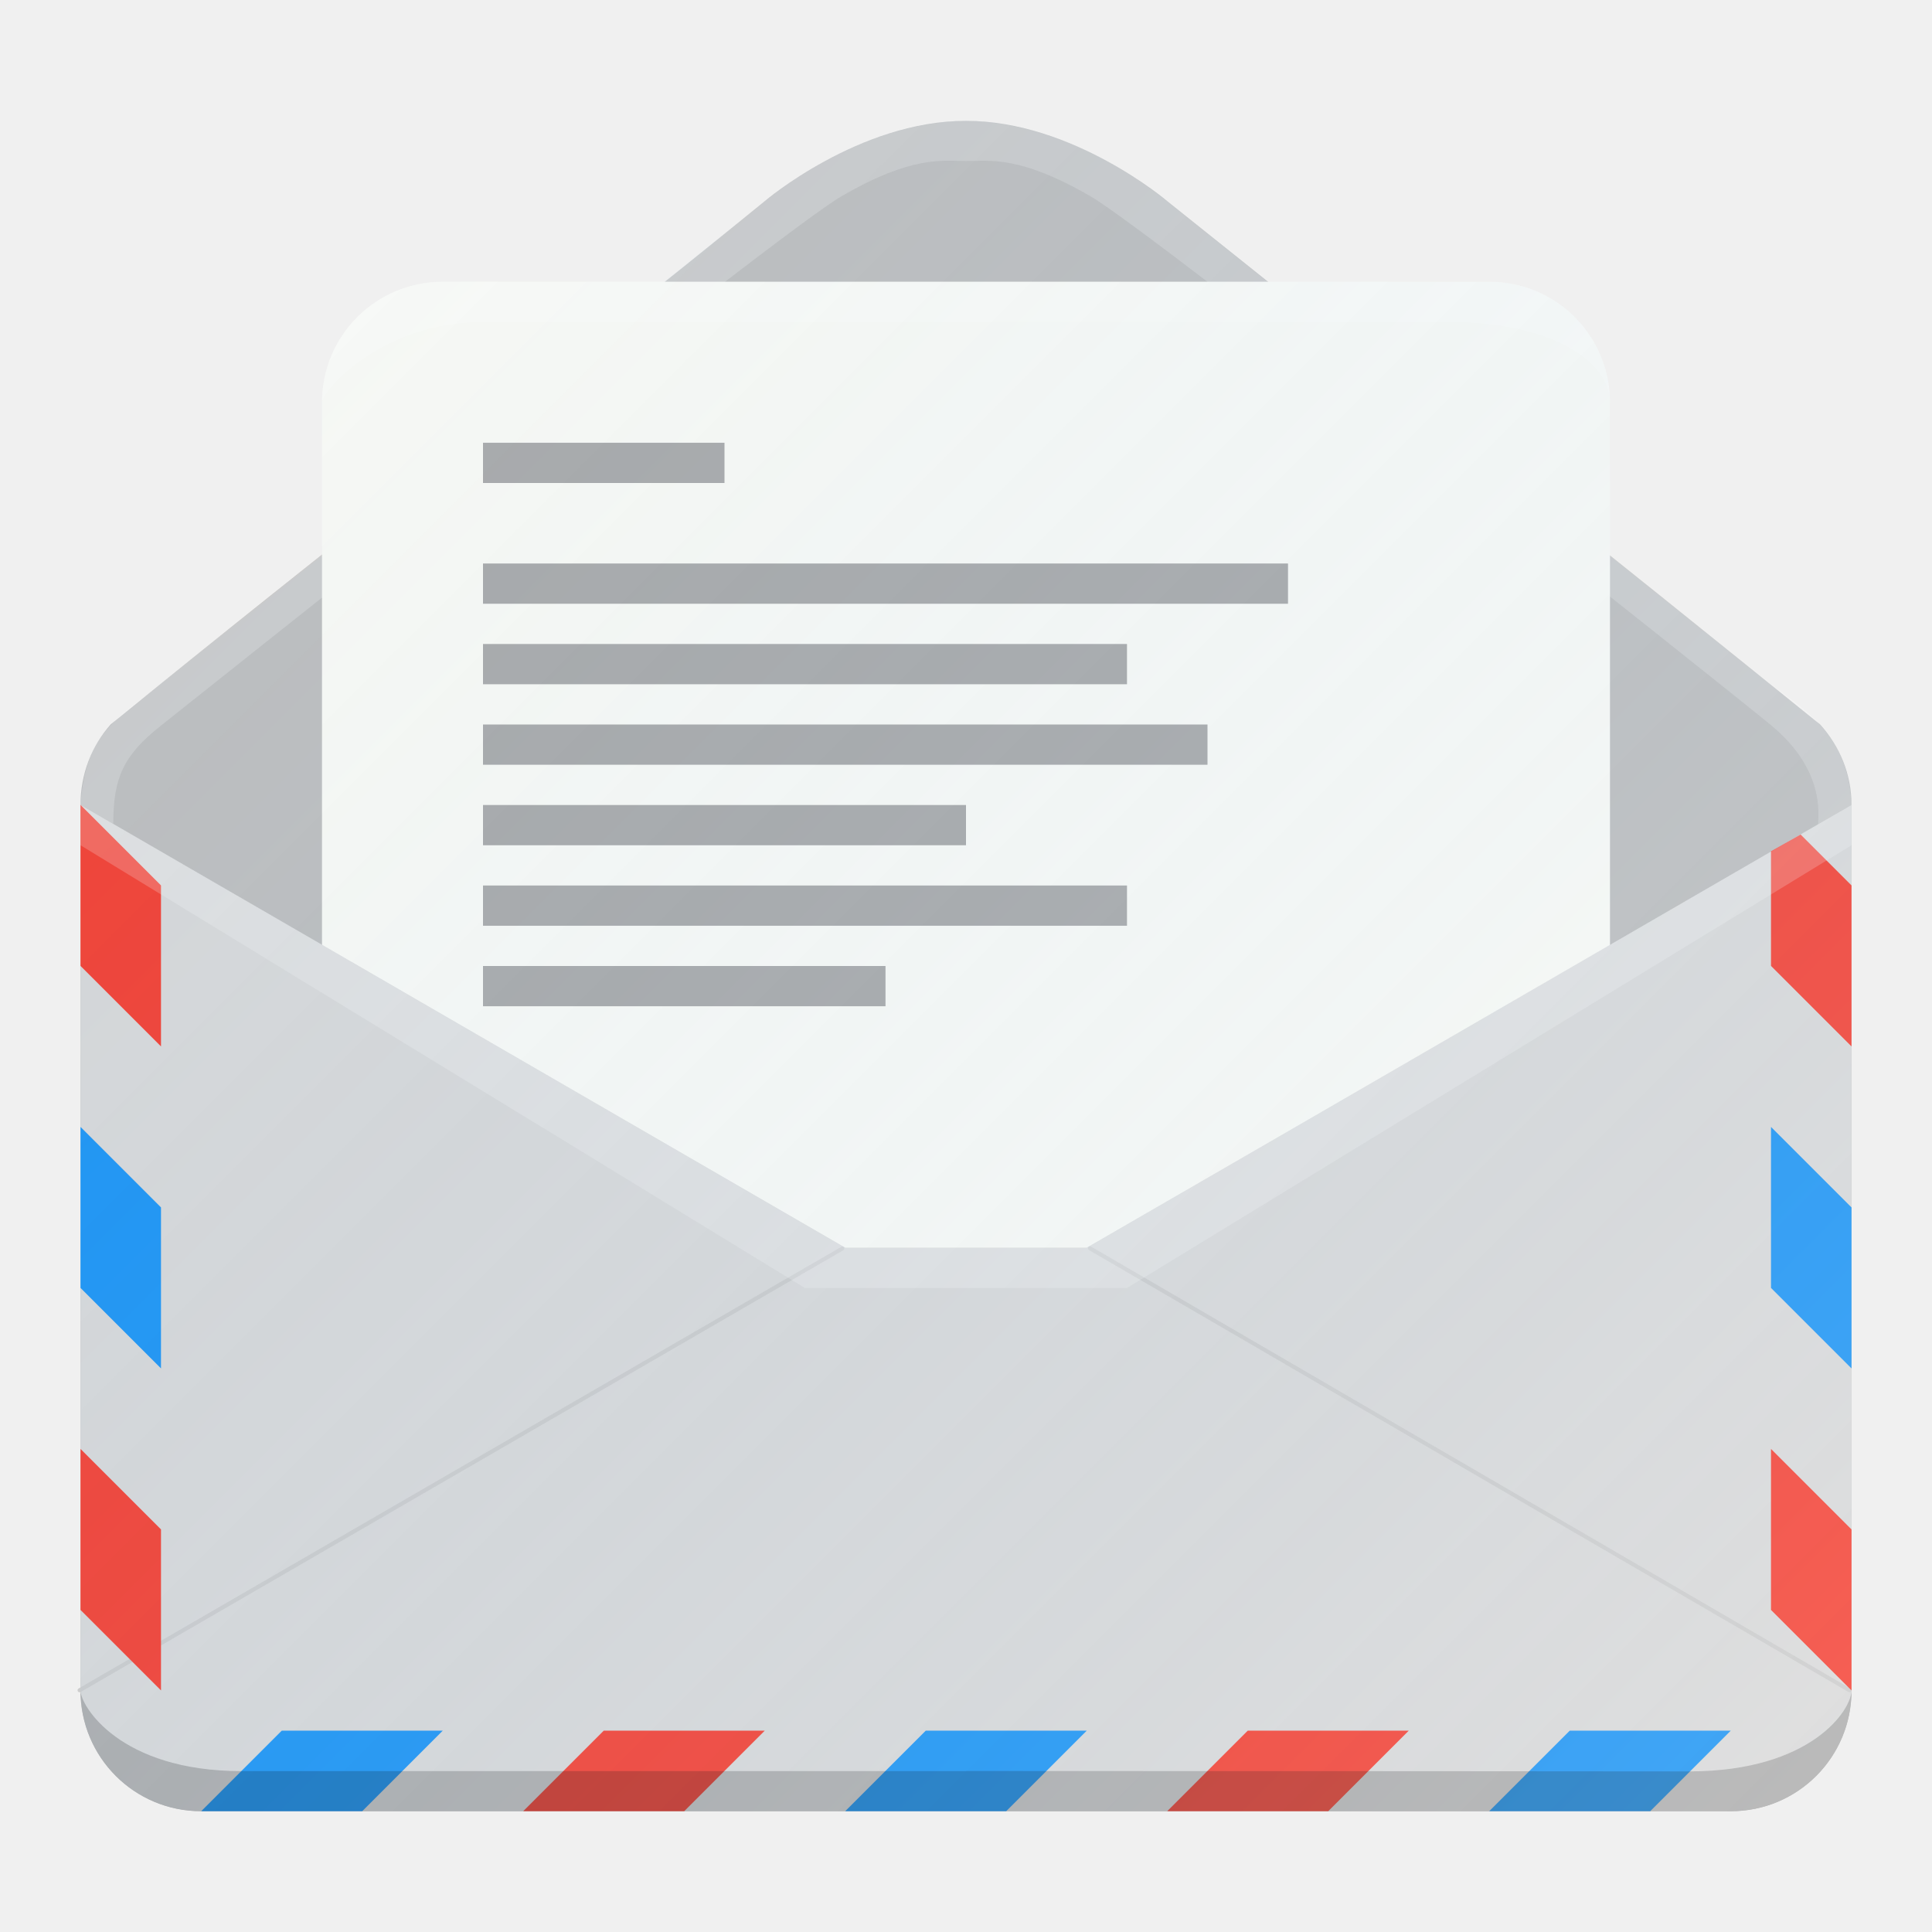
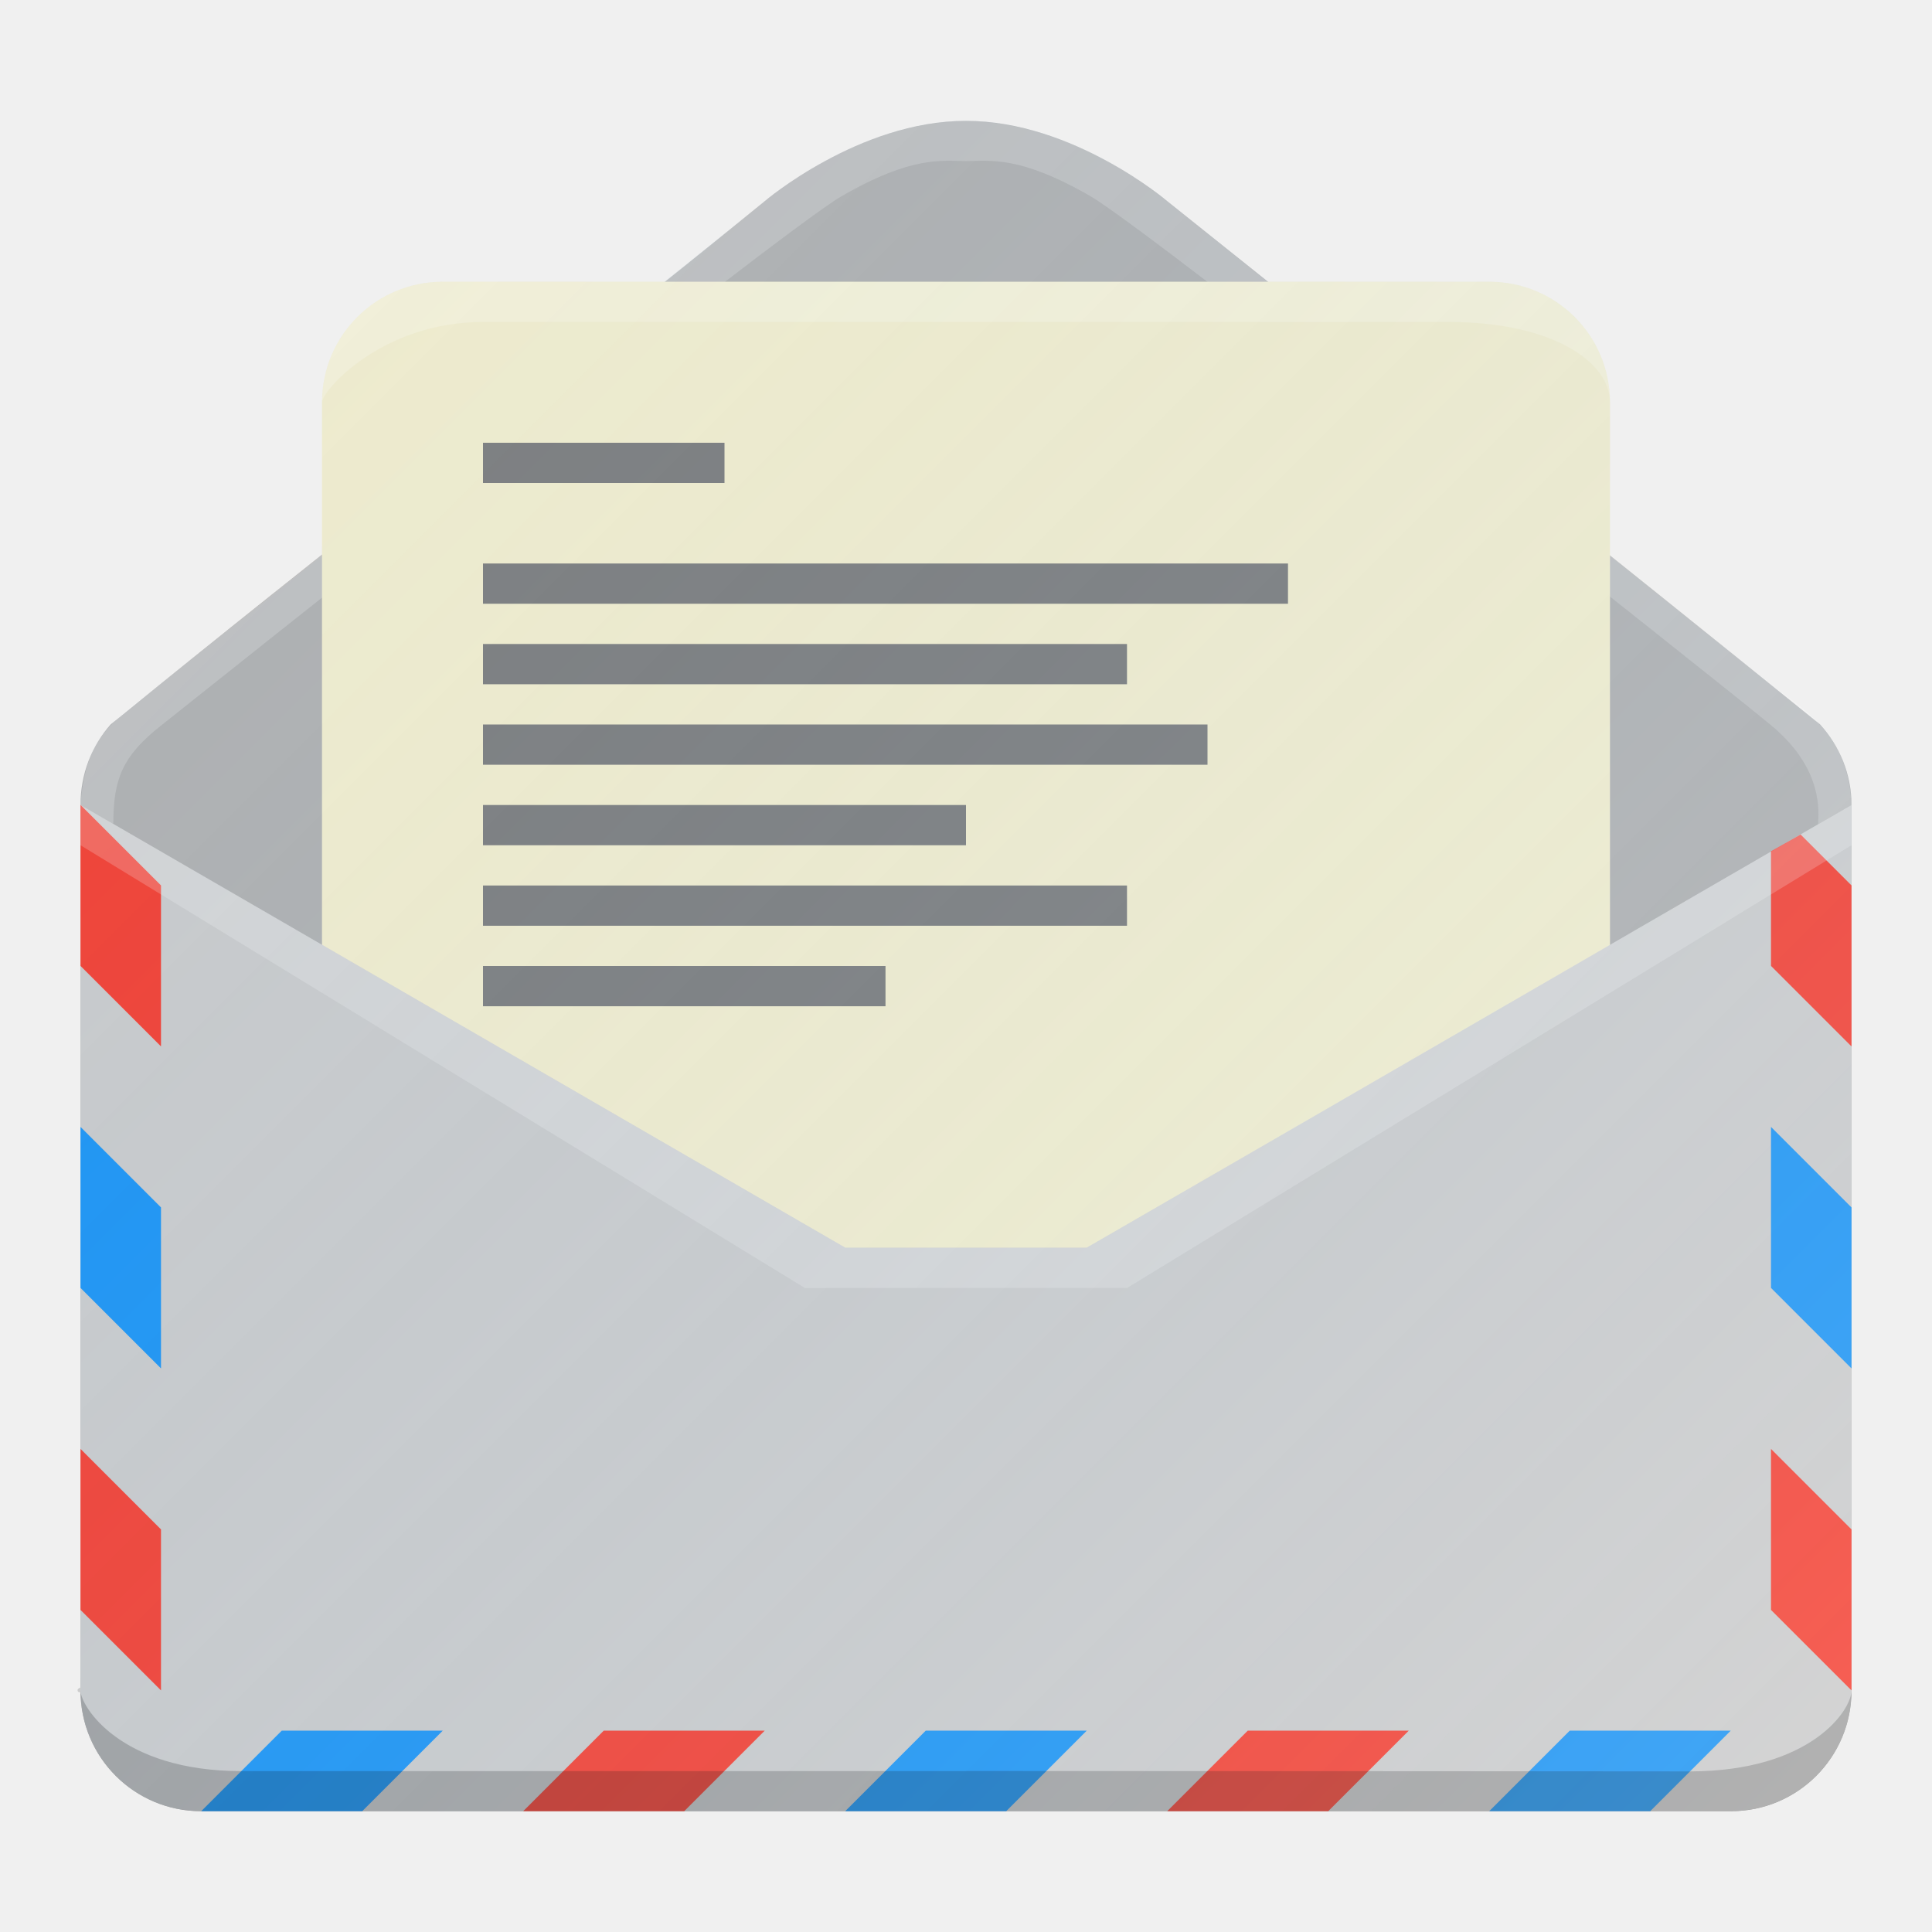
<svg xmlns="http://www.w3.org/2000/svg" xmlns:xlink="http://www.w3.org/1999/xlink" width="48" height="48" id="svg2" version="1.1">
  <defs id="defs4">
    <linearGradient id="linearGradient4174">
      <stop style="stop-color:#ffffff;stop-opacity:0.149;" offset="0" id="stop4176" />
      <stop style="stop-color:#177ed5;stop-opacity:0;" offset="1" id="stop4178" />
    </linearGradient>
    <linearGradient id="linearGradient4010">
      <stop style="stop-color:#e5e5e5;stop-opacity:1;" offset="0" id="stop4012" />
      <stop style="stop-color:#cccccc;stop-opacity:1;" offset="1" id="stop4014" />
    </linearGradient>
    <linearGradient xlink:href="#linearGradient4174" id="linearGradient4180" x1="-49.656" y1="1010.936" x2="-8.9" y2="1051.693" gradientUnits="userSpaceOnUse" gradientTransform="translate(-16.40659,0.4806945)" />
    <linearGradient xlink:href="#linearGradient4174" id="linearGradient4210" x1="6.875" y1="94.5" x2="-35.125" y2="52.5" gradientUnits="userSpaceOnUse" gradientTransform="translate(37.125,954.8622)" />
    <linearGradient xlink:href="#linearGradient4174" id="linearGradient4244" gradientUnits="userSpaceOnUse" gradientTransform="translate(37.125,954.8622)" x1="6.875" y1="94.5" x2="-35.125" y2="52.5" />
-     <linearGradient xlink:href="#linearGradient4174" id="linearGradient3027" gradientUnits="userSpaceOnUse" gradientTransform="translate(37.125,954.8621)" x1="6.875" y1="94.5" x2="-35.125" y2="52.5" />
+     <linearGradient xlink:href="#linearGradient4174" id="linearGradient3027" gradientUnits="userSpaceOnUse" gradientTransform="translate(37.125,954.8594)" x1="6.875" y1="94.5" x2="-35.125" y2="52.5" />
  </defs>
  <g id="layer1" transform="translate(0,-1004.362)">
-     <g id="g4176">
-       <path id="rect2986" d="m 24,1007.365 c -2.666,0 -5,1.995 -5,1.995 -5.338,4.345 -10.992,8.712 -16.25,13 -0.471,0.529 -0.75,1.232 -0.75,2 l 0,22 c 0,1.662 1.338,3 3,3 l 38,0 c 1.662,0 3,-1.338 3,-3 l 0,-22 c 0,-0.775 -0.302,-1.469 -0.781,-2 -5.306,-4.29 -10.829,-8.684 -16.219,-13 0,0 -2.334,-1.995 -5,-1.995 z" style="fill:#bfbfbf;fill-opacity:1;stroke:none" />
+     <g id="g4276">
+       <path id="rect2986" d="m 24,1007.365 c -2.666,0 -5,1.995 -5,1.995 -5.338,4.345 -10.992,8.712 -16.25,13 -0.471,0.529 -0.75,1.232 -0.75,2 l 0,22 c 0,1.662 1.338,3 3,3 l 38,0 c 1.662,0 3,-1.338 3,-3 l 0,-22 c 0,-0.775 -0.302,-1.469 -0.781,-2 -5.306,-4.29 -10.829,-8.684 -16.219,-13 0,0 -2.334,-1.995 -5,-1.995 z" style="fill:#b2b2b2;fill-opacity:1;stroke:none" />
      <path id="path3959" d="m 24,1007.362 c -1.906,0.024 -3.745,0.992 -5,2 -1.443,1.159 -3.156,2.55 -4.993,4.009 -4.405,3.498 -9.221,7.336 -9.939,7.919 C 2.871,1022.261 2.136,1022.549 2,1024.36 l 0.815,0.474 c 0,-1.136 0.237,-1.693 1.179,-2.441 0.943,-0.748 15.402,-12.283 16.912,-13.155 1.769,-1.022 2.499,-0.875 3.094,-0.875 0.595,0 1.324,-0.147 3.094,0.875 1.499,0.865 15.577,12.043 16.903,13.138 1.327,1.095 1.181,2.181 1.174,2.467 C 45.654,1024.56 46,1024.362 46,1024.362 c -0.077,-1.823 -1.277,-2.424 -2,-3 -0.723,-0.576 -5.595,-4.502 -10,-8 -1.837,-1.459 -3.557,-2.841 -5,-4 -1.255,-1.008 -3.094,-1.976 -5,-2 z" style="opacity:0.2;fill:#ffffff;fill-opacity:1;stroke:none" />
-       <path id="rect4018" d="m 11,1011.362 26,0 c 1.662,0 3,1.338 3,3 l 0,19 c 0,1.662 -1.338,3 -3,3 l -26,0 c -1.662,0 -3,-1.338 -3,-3 l 0,-19 c 0,-1.662 1.338,-3 3,-3 z" style="fill:#fafaf5;fill-opacity:1;stroke:none" />
-       <g style="fill:#d9d9d9;fill-opacity:1" id="g3939">
-         <path style="fill:#d9d9d9;fill-opacity:1;stroke:none" d="m 24,1035.36 c 1.647,7e-4 3,0 3,0 6.026,-3.479 19,-11 19,-11 l 0,22 c 0,1.662 -1.338,3 -3,3 l -38,0 c -1.662,0 -3,-1.338 -3,-3 l 0,-22 c 0,0 17.216,9.97 19,11 0,0 1.353,-7e-4 3,0 z" id="rect3764" />
-         <path style="fill:#d9d9d9;stroke:#cccccc;stroke-width:0.1;stroke-linecap:round;stroke-linejoin:round;stroke-miterlimit:4;stroke-opacity:1;stroke-dasharray:none;fill-opacity:1" d="M 20.926,1035.382 1.977,1046.356" id="path3769" />
-         <path style="fill:#d9d9d9;stroke:#cccccc;stroke-width:0.1;stroke-linecap:round;stroke-linejoin:round;stroke-miterlimit:4;stroke-opacity:1;stroke-dasharray:none;fill-opacity:1" d="m 27.081,1035.376 18.868,10.979" id="path3771" />
+       <path id="rect4018" d="m 11,1011.362 26,0 c 1.662,0 3,1.338 3,3 l 0,19 c 0,1.662 -1.338,3 -3,3 l -26,0 c -1.662,0 -3,-1.338 -3,-3 l 0,-19 c 0,-1.662 1.338,-3 3,-3 z" style="fill:#f2edce;fill-opacity:1;stroke:none" />
+       <g style="fill:#cccccc;fill-opacity:1" id="g3939">
+         <path style="fill:#cccccc;fill-opacity:1;stroke:none" d="m 24,1035.36 c 1.647,7e-4 3,0 3,0 6.026,-3.479 19,-11 19,-11 l 0,22 c 0,1.662 -1.338,3 -3,3 l -38,0 c -1.662,0 -3,-1.338 -3,-3 l 0,-22 c 0,0 17.216,9.97 19,11 0,0 1.353,-7e-4 3,0 z" id="rect3764" />
+         <path style="fill:#cccccc;stroke:#cccccc;stroke-width:0.1;stroke-linecap:round;stroke-linejoin:round;stroke-miterlimit:4;stroke-opacity:1;stroke-dasharray:none;fill-opacity:1" d="M 20.926,1035.382 1.977,1046.356" id="path3769" />
+         <path style="fill:#cccccc;stroke:#cccccc;stroke-width:0.1;stroke-linecap:round;stroke-linejoin:round;stroke-miterlimit:4;stroke-opacity:1;stroke-dasharray:none;fill-opacity:1" d="m 27.081,1035.376 18.868,10.979" id="path3771" />
      </g>
      <g id="g3944">
        <path style="fill:#f44336;fill-opacity:1;stroke:none" d="m 4,1026.36 -2,-2 0,4 2,2 z" id="path3773" />
        <path style="fill:#2196f3;fill-opacity:1;stroke:none" d="m 4,1034.36 -2,-2 0,4 2,2 z" id="path3773-4" />
        <path style="fill:#f44336;fill-opacity:1;stroke:none" d="m 4,1042.36 -2,-2 0,4 2,2 z" id="path3773-6" />
        <path style="fill:#2196f3;fill-opacity:1;stroke:none" d="m 7,1047.36 -2,2 4,0 2,-2 z" id="path3773-8" />
        <path style="fill:#f44336;fill-opacity:1;stroke:none" d="m 15,1047.36 -2,2 4,0 2,-2 z" id="path3773-8-7" />
        <path style="fill:#2196f3;fill-opacity:1;stroke:none" d="m 23,1047.36 -2,2 4,0 2,-2 z" id="path3773-8-7-3" />
        <path style="fill:#f44336;fill-opacity:1;stroke:none" d="m 31,1047.36 -2,2 4,0 2,-2 z" id="path3773-8-7-1" />
        <path style="fill:#2196f3;fill-opacity:1;stroke:none" d="m 39,1047.36 -2,2 4,0 2,-2 z" id="path3773-8-7-1-8" />
        <path style="fill:#f44336;fill-opacity:1;stroke:none" d="m 44,1044.36 2,2 0,-4 -2,-2 z" id="path3773-8-7-1-2" />
        <path style="fill:#2196f3;fill-opacity:1;stroke:none" d="m 44,1036.36 2,2 0,-4 -2,-2 z" id="path3773-8-7-1-3" />
        <path style="fill:#f44336;fill-opacity:1;stroke:none" d="m 44,1028.36 2,2 0,-4 -1.264,-1.264 c -0.142,0.082 -0.543,0.305 -0.736,0.416 z" id="path3773-8-7-1-3-8" />
      </g>
      <path id="path3957" d="m 21,1035.362 6,0 19,-11 c 0,0 0,0.019 0,1 l -18,11 -8,0 -18,-11 c 0,-0.354 0,-0.743 0,-1 z" style="opacity:0.2;fill:#ffffff;fill-opacity:1;stroke:none" />
      <path id="rect3764-4" d="m 24,1048.362 c 6.696,0 18,0.01 18,0.01 3,-0.01 4,-1.526 4,-2.01 0,1.662 -1.338,3 -3,3 l -38,0 c -1.662,0 -3,-1.338 -3,-3 0,0.377 0.97,2.003 4,2.003 0,0 11.304,0 18,0 z" style="opacity:0.2;fill:#000000;fill-opacity:1;stroke:none" />
-       <g style="fill:#cccccc;fill-opacity:1" id="g4278">
-         <rect style="fill:#ababab;fill-opacity:1;stroke:none" id="rect4021" width="20" height="1" x="12" y="1018.362" ry="0" />
-         <rect style="fill:#ababab;fill-opacity:1;stroke:none" id="rect4021-4" width="16" height="1" x="12" y="1020.362" rx="0" ry="0" />
-         <rect style="fill:#ababab;fill-opacity:1;stroke:none" id="rect4021-4-2" width="18" height="1" x="12" y="1022.362" rx="0" ry="0" />
-         <rect style="fill:#ababab;fill-opacity:1;stroke:none" id="rect4021-4-2-9" width="12" height="1" x="12" y="1024.362" rx="0" ry="0" />
-         <rect style="fill:#ababab;fill-opacity:1;stroke:none" id="rect4021-4-2-9-7" width="16" height="1" x="12" y="1026.362" rx="0" ry="0" />
-         <rect style="fill:#ababab;fill-opacity:1;stroke:none" id="rect4021-4-2-9-7-6" width="10" height="1" x="12" y="1028.362" rx="0" ry="0" />
-         <rect style="fill:#ababab;fill-opacity:1;stroke:none" id="rect4021-4-2-9-7-5" width="6" height="1" x="12" y="1015.362" rx="0" ry="0" />
+       <g style="fill:#808080;fill-opacity:1" id="g4183">
+         <rect style="fill:#808080;fill-opacity:1;stroke:none" id="rect4021" width="20" height="1" x="12" y="1018.362" rx="0" ry="0" />
+         <rect style="fill:#808080;fill-opacity:1;stroke:none" id="rect4021-4" width="16" height="1" x="12" y="1020.362" rx="0" ry="0" />
+         <rect style="fill:#808080;fill-opacity:1;stroke:none" id="rect4021-4-2" width="18" height="1" x="12" y="1022.362" rx="0" ry="0" />
+         <rect style="fill:#808080;fill-opacity:1;stroke:none" id="rect4021-4-2-9" width="12" height="1" x="12" y="1024.362" rx="0" ry="0" />
+         <rect style="fill:#808080;fill-opacity:1;stroke:none" id="rect4021-4-2-9-7" width="16" height="1" x="12" y="1026.362" rx="0" ry="0" />
+         <rect style="fill:#808080;fill-opacity:1;stroke:none" id="rect4021-4-2-9-7-6" width="10" height="1" x="12" y="1028.362" rx="0" ry="0" />
+         <rect style="fill:#808080;fill-opacity:1;stroke:none" id="rect4021-4-2-9-7-5" width="6" height="1" x="12" y="1015.362" rx="0" ry="0" />
      </g>
      <path id="rect4018-8" d="m 11,1011.362 26,0 c 1.662,0 3,1.338 3,3 0,-1.017 -1.453,-2 -4,-2 l -24,0 c -2.516,0 -4,1.711 -4,2 0,-1.662 1.338,-3 3,-3 z" style="opacity:0.2;fill:#ffffff;fill-opacity:1;stroke:none" />
-       <path id="rect2986-6" d="m 24,1007.362 c -2.666,0 -5,2 -5,2 -0.818,0.666 -1.67,1.334 -2.5,2 l -5.5,0 c -1.662,0 -3,1.338 -3,3 l 0,3.812 c -1.763,1.403 -3.546,2.798 -5.25,4.188 -0.471,0.529 -0.75,1.232 -0.75,2 l 0,22 c 0,1.662 1.338,3 3,3 l 38,0 c 1.662,0 3,-1.338 3,-3 l 0,-22 c 0,-0.775 -0.302,-1.469 -0.781,-2 -1.708,-1.381 -3.477,-2.791 -5.219,-4.188 l 0,-3.812 c 0,-1.662 -1.338,-3 -3,-3 l -5.5,0 c -0.835,-0.668 -1.67,-1.335 -2.5,-2 0,0 -2.334,-2 -5,-2 z" style="fill:url(#linearGradient3027);fill-opacity:1;stroke:none" />
    </g>
+     <path style="fill:url(#linearGradient3027);fill-opacity:1;stroke:none" d="m 24,1007.36 c -2.666,0 -5,2 -5,2 -0.818,0.666 -1.67,1.334 -2.5,2 l -5.5,0 c -1.662,0 -3,1.338 -3,3 l 0,3.812 c -1.763,1.403 -3.546,2.798 -5.25,4.188 -0.471,0.529 -0.75,1.232 -0.75,2 l 0,22 c 0,1.662 1.338,3 3,3 l 38,0 c 1.662,0 3,-1.338 3,-3 l 0,-22 c 0,-0.775 -0.302,-1.469 -0.781,-2 -1.708,-1.381 -3.477,-2.791 -5.219,-4.188 l 0,-3.812 c 0,-1.662 -1.338,-3 -3,-3 l -5.5,0 c -0.835,-0.668 -1.67,-1.335 -2.5,-2 0,0 -2.334,-2 -5,-2 z" id="rect2986-6" />
  </g>
</svg>
